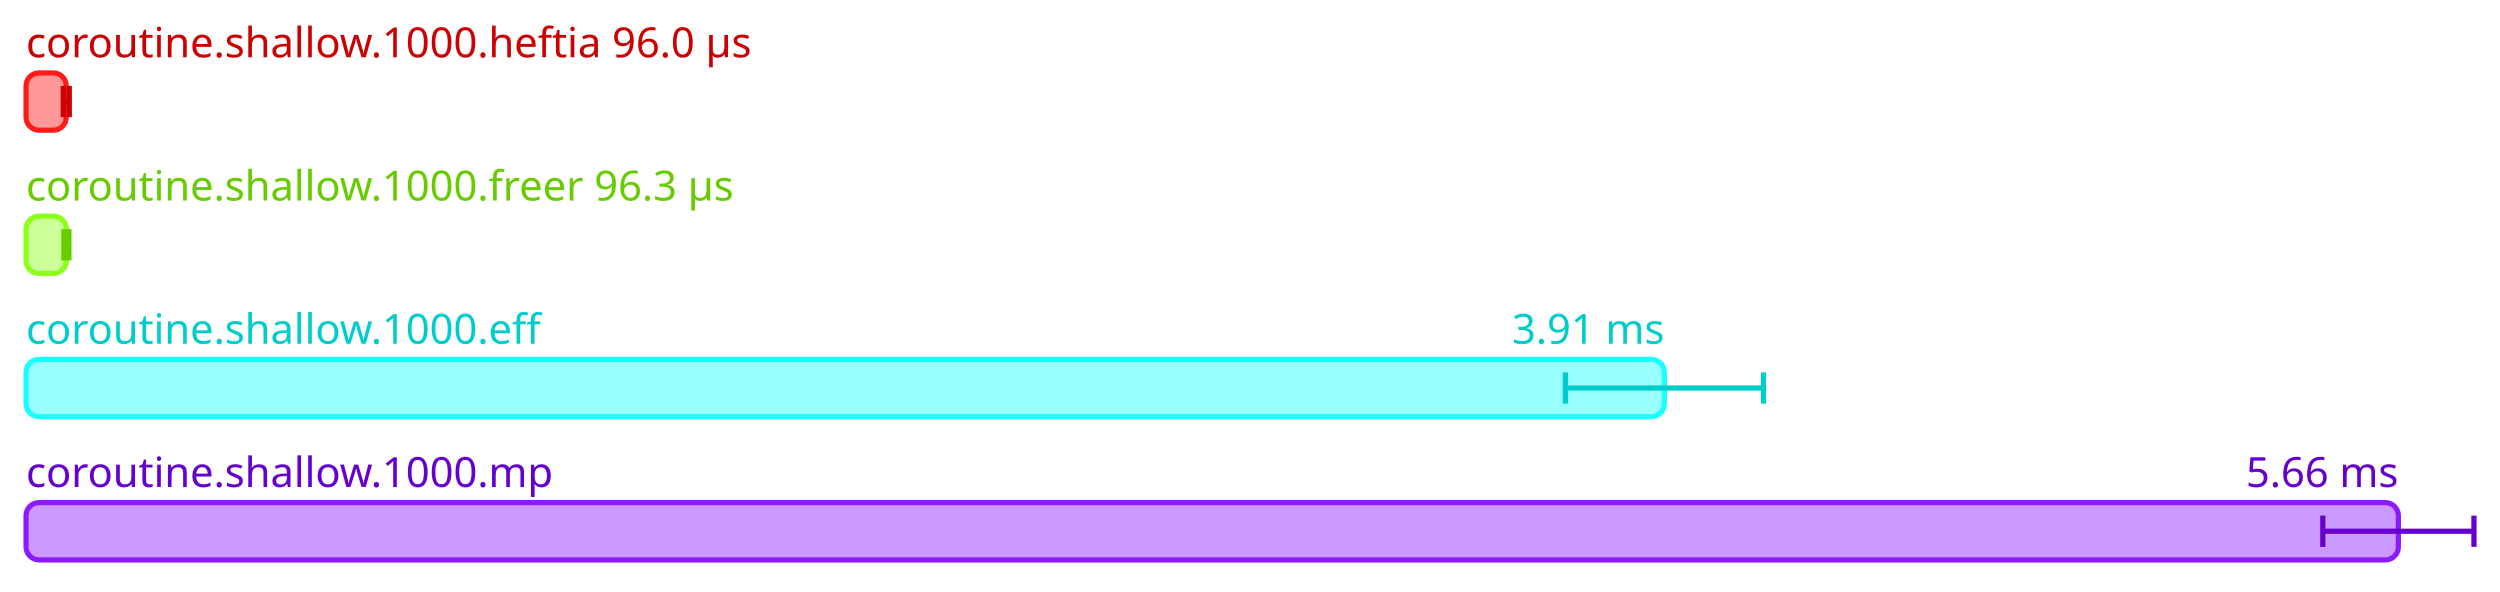
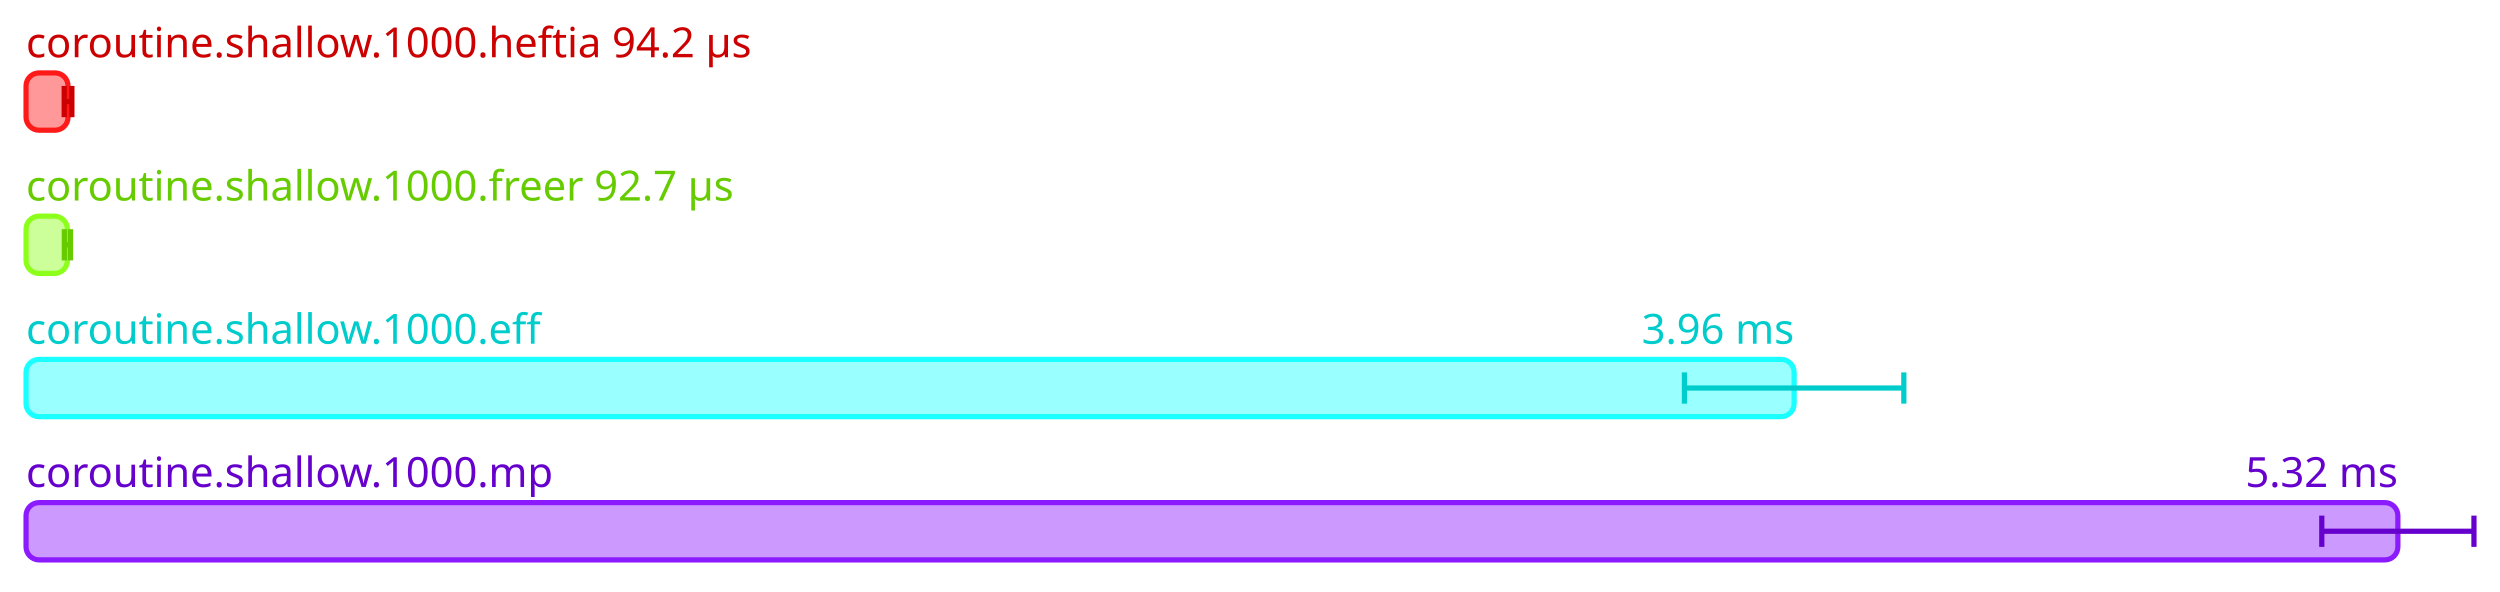
<svg xmlns="http://www.w3.org/2000/svg" height="227" width="960.0" font-size="16" font-family="sans-serif" stroke-width="2">
  <g transform="translate(10.0 0)">
-     <text fill="hsl(0, 100%, 40%)" y="22">coroutine.shallow.1000.heftia 96.0 μs</text>
+     <text fill="hsl(0, 100%, 40%)" y="22">coroutine.shallow.1000.heftia 94.2 μs</text>
    <g>
-       <rect y="28" rx="5" height="22" width="15.442" fill="hsl(0, 100%, 80%)" stroke="hsl(0, 100%, 55%)" />
+       <rect y="28" rx="5" height="22" width="16.124" fill="hsl(0, 100%, 80%)" stroke="hsl(0, 100%, 55%)" />
      <g stroke="hsl(0, 100%, 40%)">
-         <line x1="14.281" x2="16.603" y1="39" y2="39" />
-         <line x1="14.281" x2="14.281" y1="33" y2="45" />
-         <line x1="16.603" x2="16.603" y1="33" y2="45" />
+         <line x1="14.645" x2="17.603" y1="39" y2="39" />
+         <line x1="14.645" x2="14.645" y1="33" y2="45" />
+         <line x1="17.603" x2="17.603" y1="33" y2="45" />
      </g>
    </g>
-     <text fill="hsl(90, 100%, 40%)" y="77">coroutine.shallow.1000.freer 96.3 μs</text>
+     <text fill="hsl(90, 100%, 40%)" y="77">coroutine.shallow.1000.freer 92.7 μs</text>
    <g>
-       <rect y="83" rx="5" height="22" width="15.495" fill="hsl(90, 100%, 80%)" stroke="hsl(90, 100%, 55%)" />
+       <rect y="83" rx="5" height="22" width="15.876" fill="hsl(90, 100%, 80%)" stroke="hsl(90, 100%, 55%)" />
      <g stroke="hsl(90, 100%, 40%)">
-         <line x1="14.527" x2="16.464" y1="94" y2="94" />
-         <line x1="14.527" x2="14.527" y1="88" y2="100" />
-         <line x1="16.464" x2="16.464" y1="88" y2="100" />
+         <line x1="14.7" x2="17.051" y1="94" y2="94" />
+         <line x1="14.7" x2="14.7" y1="88" y2="100" />
+         <line x1="17.051" x2="17.051" y1="88" y2="100" />
      </g>
    </g>
    <g fill="hsl(180, 100%, 40%)">
      <text y="132">coroutine.shallow.1000.eff</text>
-       <text y="132" x="629.143" text-anchor="end">3.91 ms</text>
+       <text y="132" x="678.947" text-anchor="end">3.96 ms</text>
    </g>
    <g>
-       <rect y="138" rx="5" height="22" width="629.143" fill="hsl(180, 100%, 80%)" stroke="hsl(180, 100%, 55%)" />
+       <rect y="138" rx="5" height="22" width="678.947" fill="hsl(180, 100%, 80%)" stroke="hsl(180, 100%, 55%)" />
      <g stroke="hsl(180, 100%, 40%)">
-         <line x1="591.116" x2="667.17" y1="149" y2="149" />
-         <line x1="591.116" x2="591.116" y1="143" y2="155" />
-         <line x1="667.17" x2="667.17" y1="143" y2="155" />
+         <line x1="636.825" x2="721.07" y1="149" y2="149" />
+         <line x1="636.825" x2="636.825" y1="143" y2="155" />
+         <line x1="721.07" x2="721.07" y1="143" y2="155" />
      </g>
    </g>
    <g fill="hsl(270, 100%, 40%)">
      <text y="187">coroutine.shallow.1000.mp</text>
-       <text y="187" x="910.979" text-anchor="end">5.66 ms</text>
+       <text y="187" x="910.783" text-anchor="end">5.32 ms</text>
    </g>
    <g>
-       <rect y="193" rx="5" height="22" width="910.979" fill="hsl(270, 100%, 80%)" stroke="hsl(270, 100%, 55%)" />
+       <rect y="193" rx="5" height="22" width="910.783" fill="hsl(270, 100%, 80%)" stroke="hsl(270, 100%, 55%)" />
      <g stroke="hsl(270, 100%, 40%)">
-         <line x1="881.959" x2="940.0" y1="204" y2="204" />
-         <line x1="881.959" x2="881.959" y1="198" y2="210" />
+         <line x1="881.565" x2="940.0" y1="204" y2="204" />
+         <line x1="881.565" x2="881.565" y1="198" y2="210" />
        <line x1="940.0" x2="940.0" y1="198" y2="210" />
      </g>
    </g>
  </g>
</svg>
